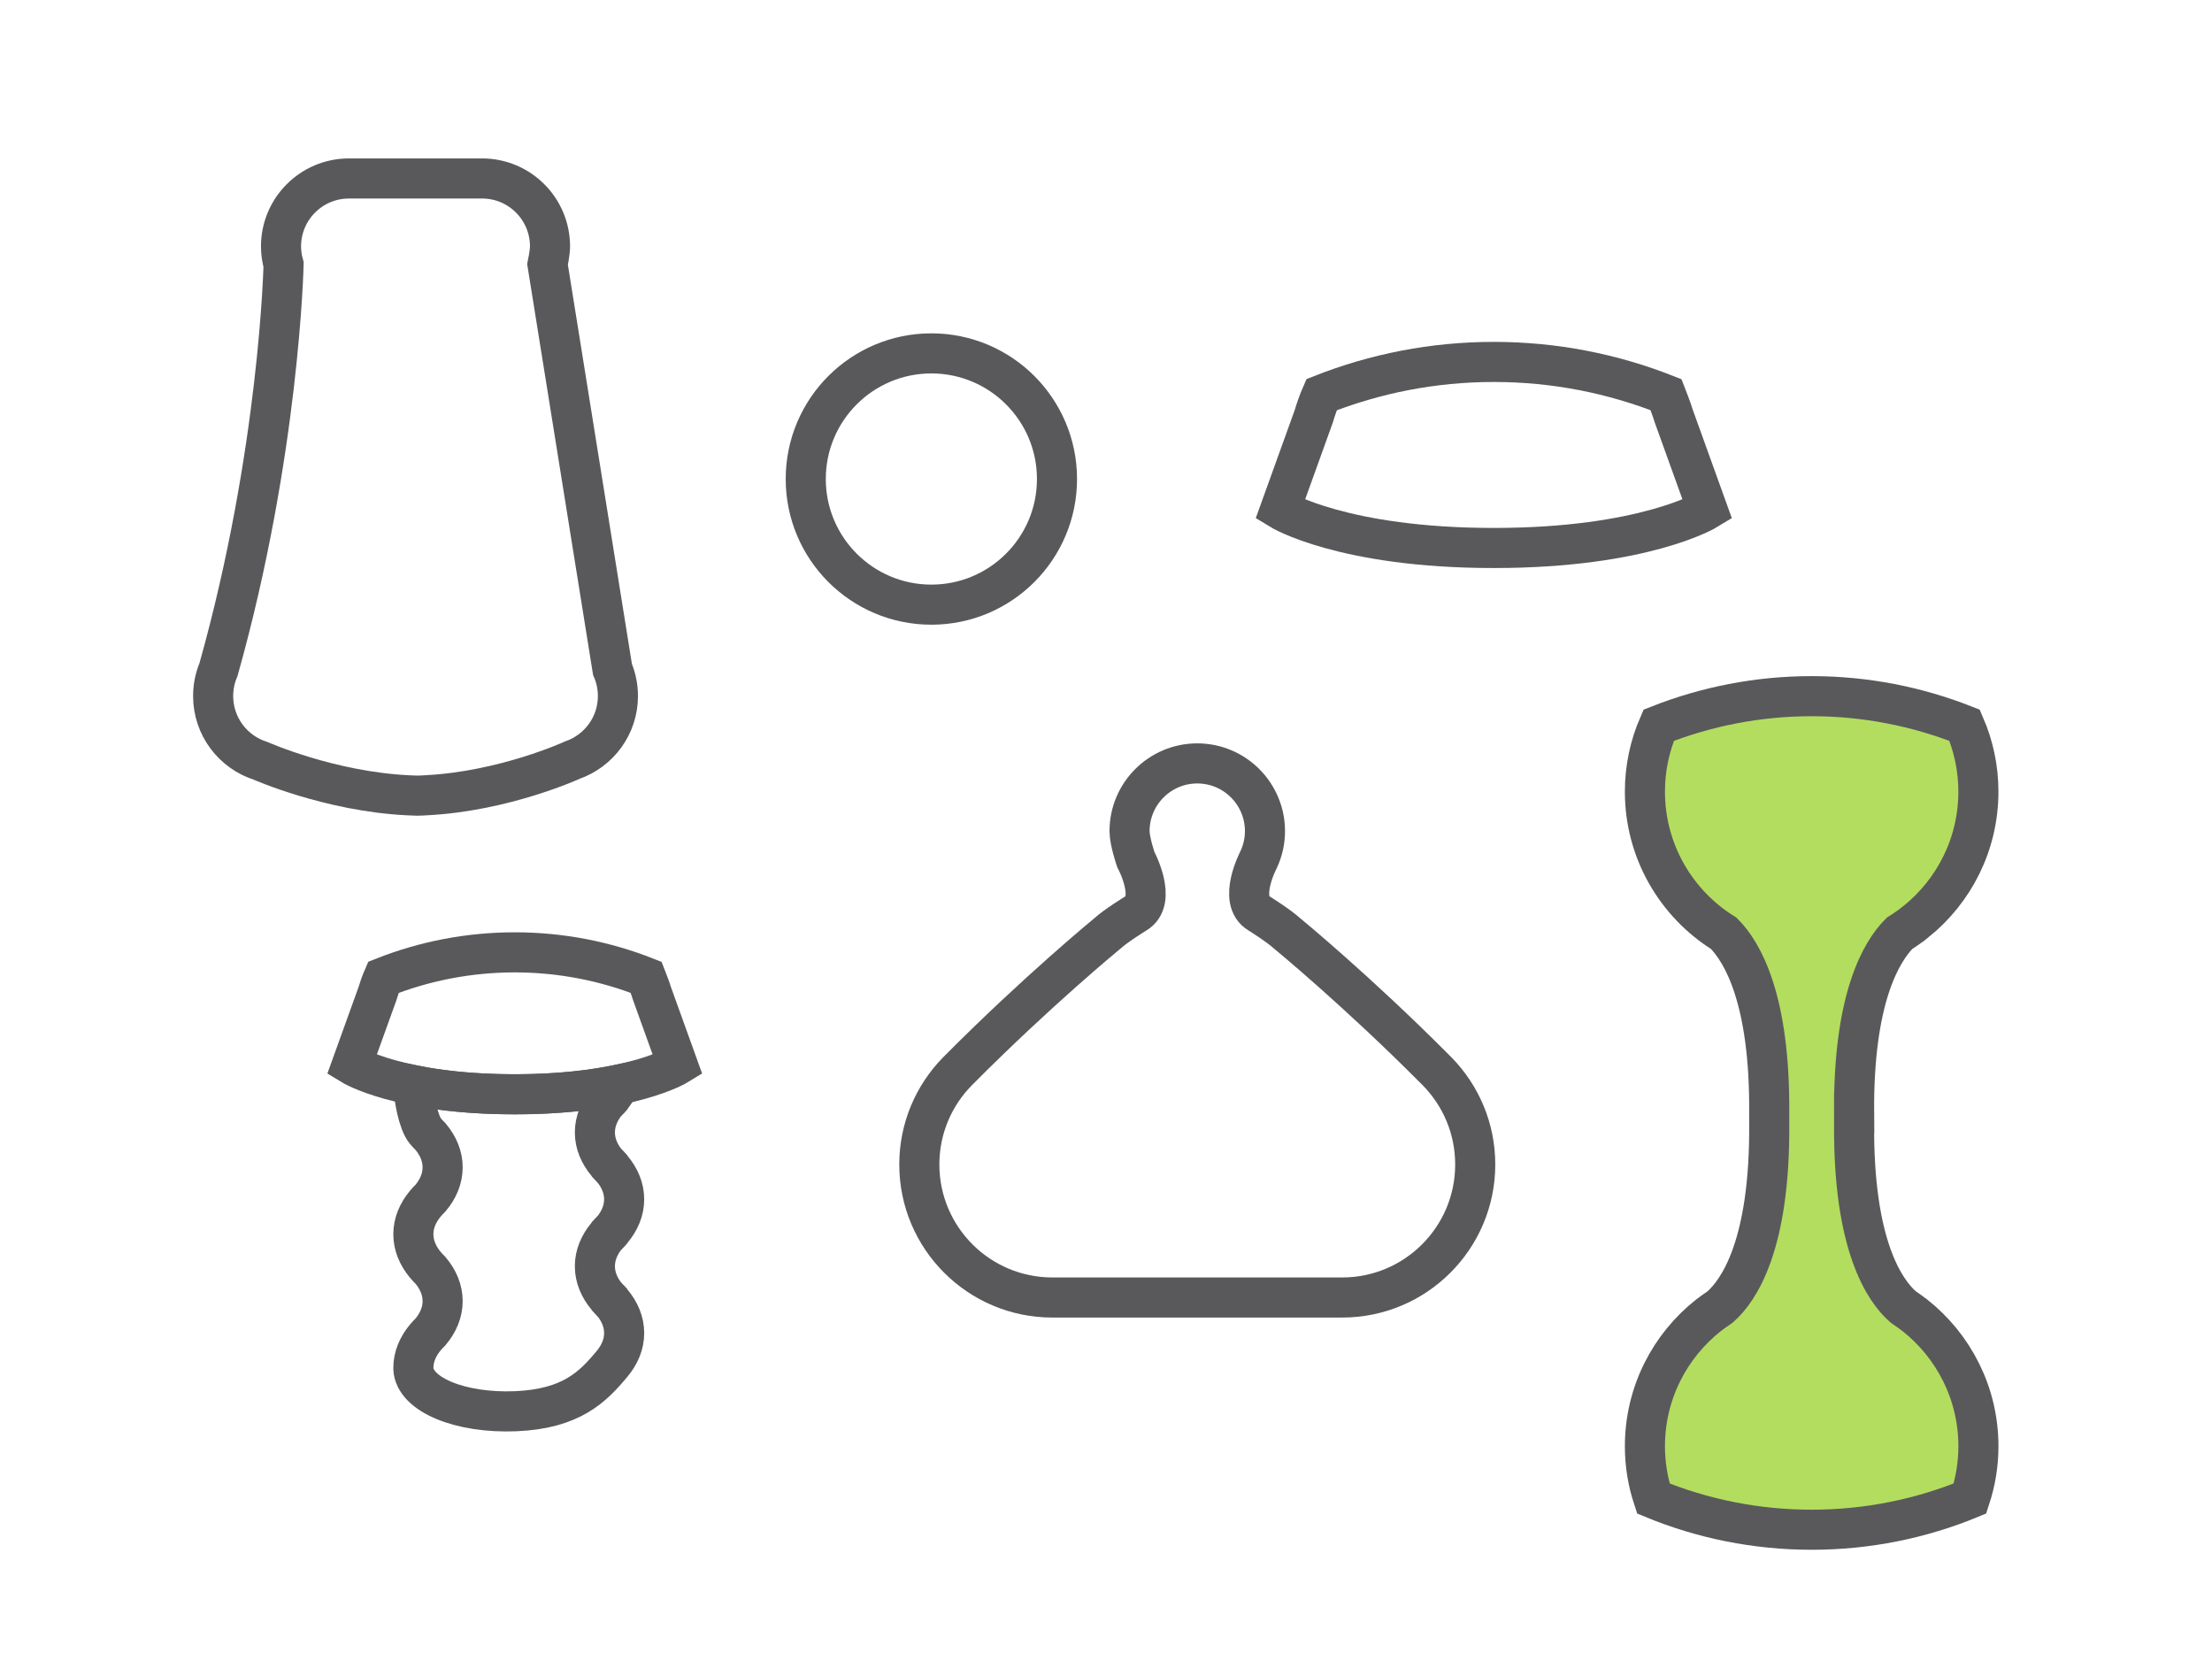
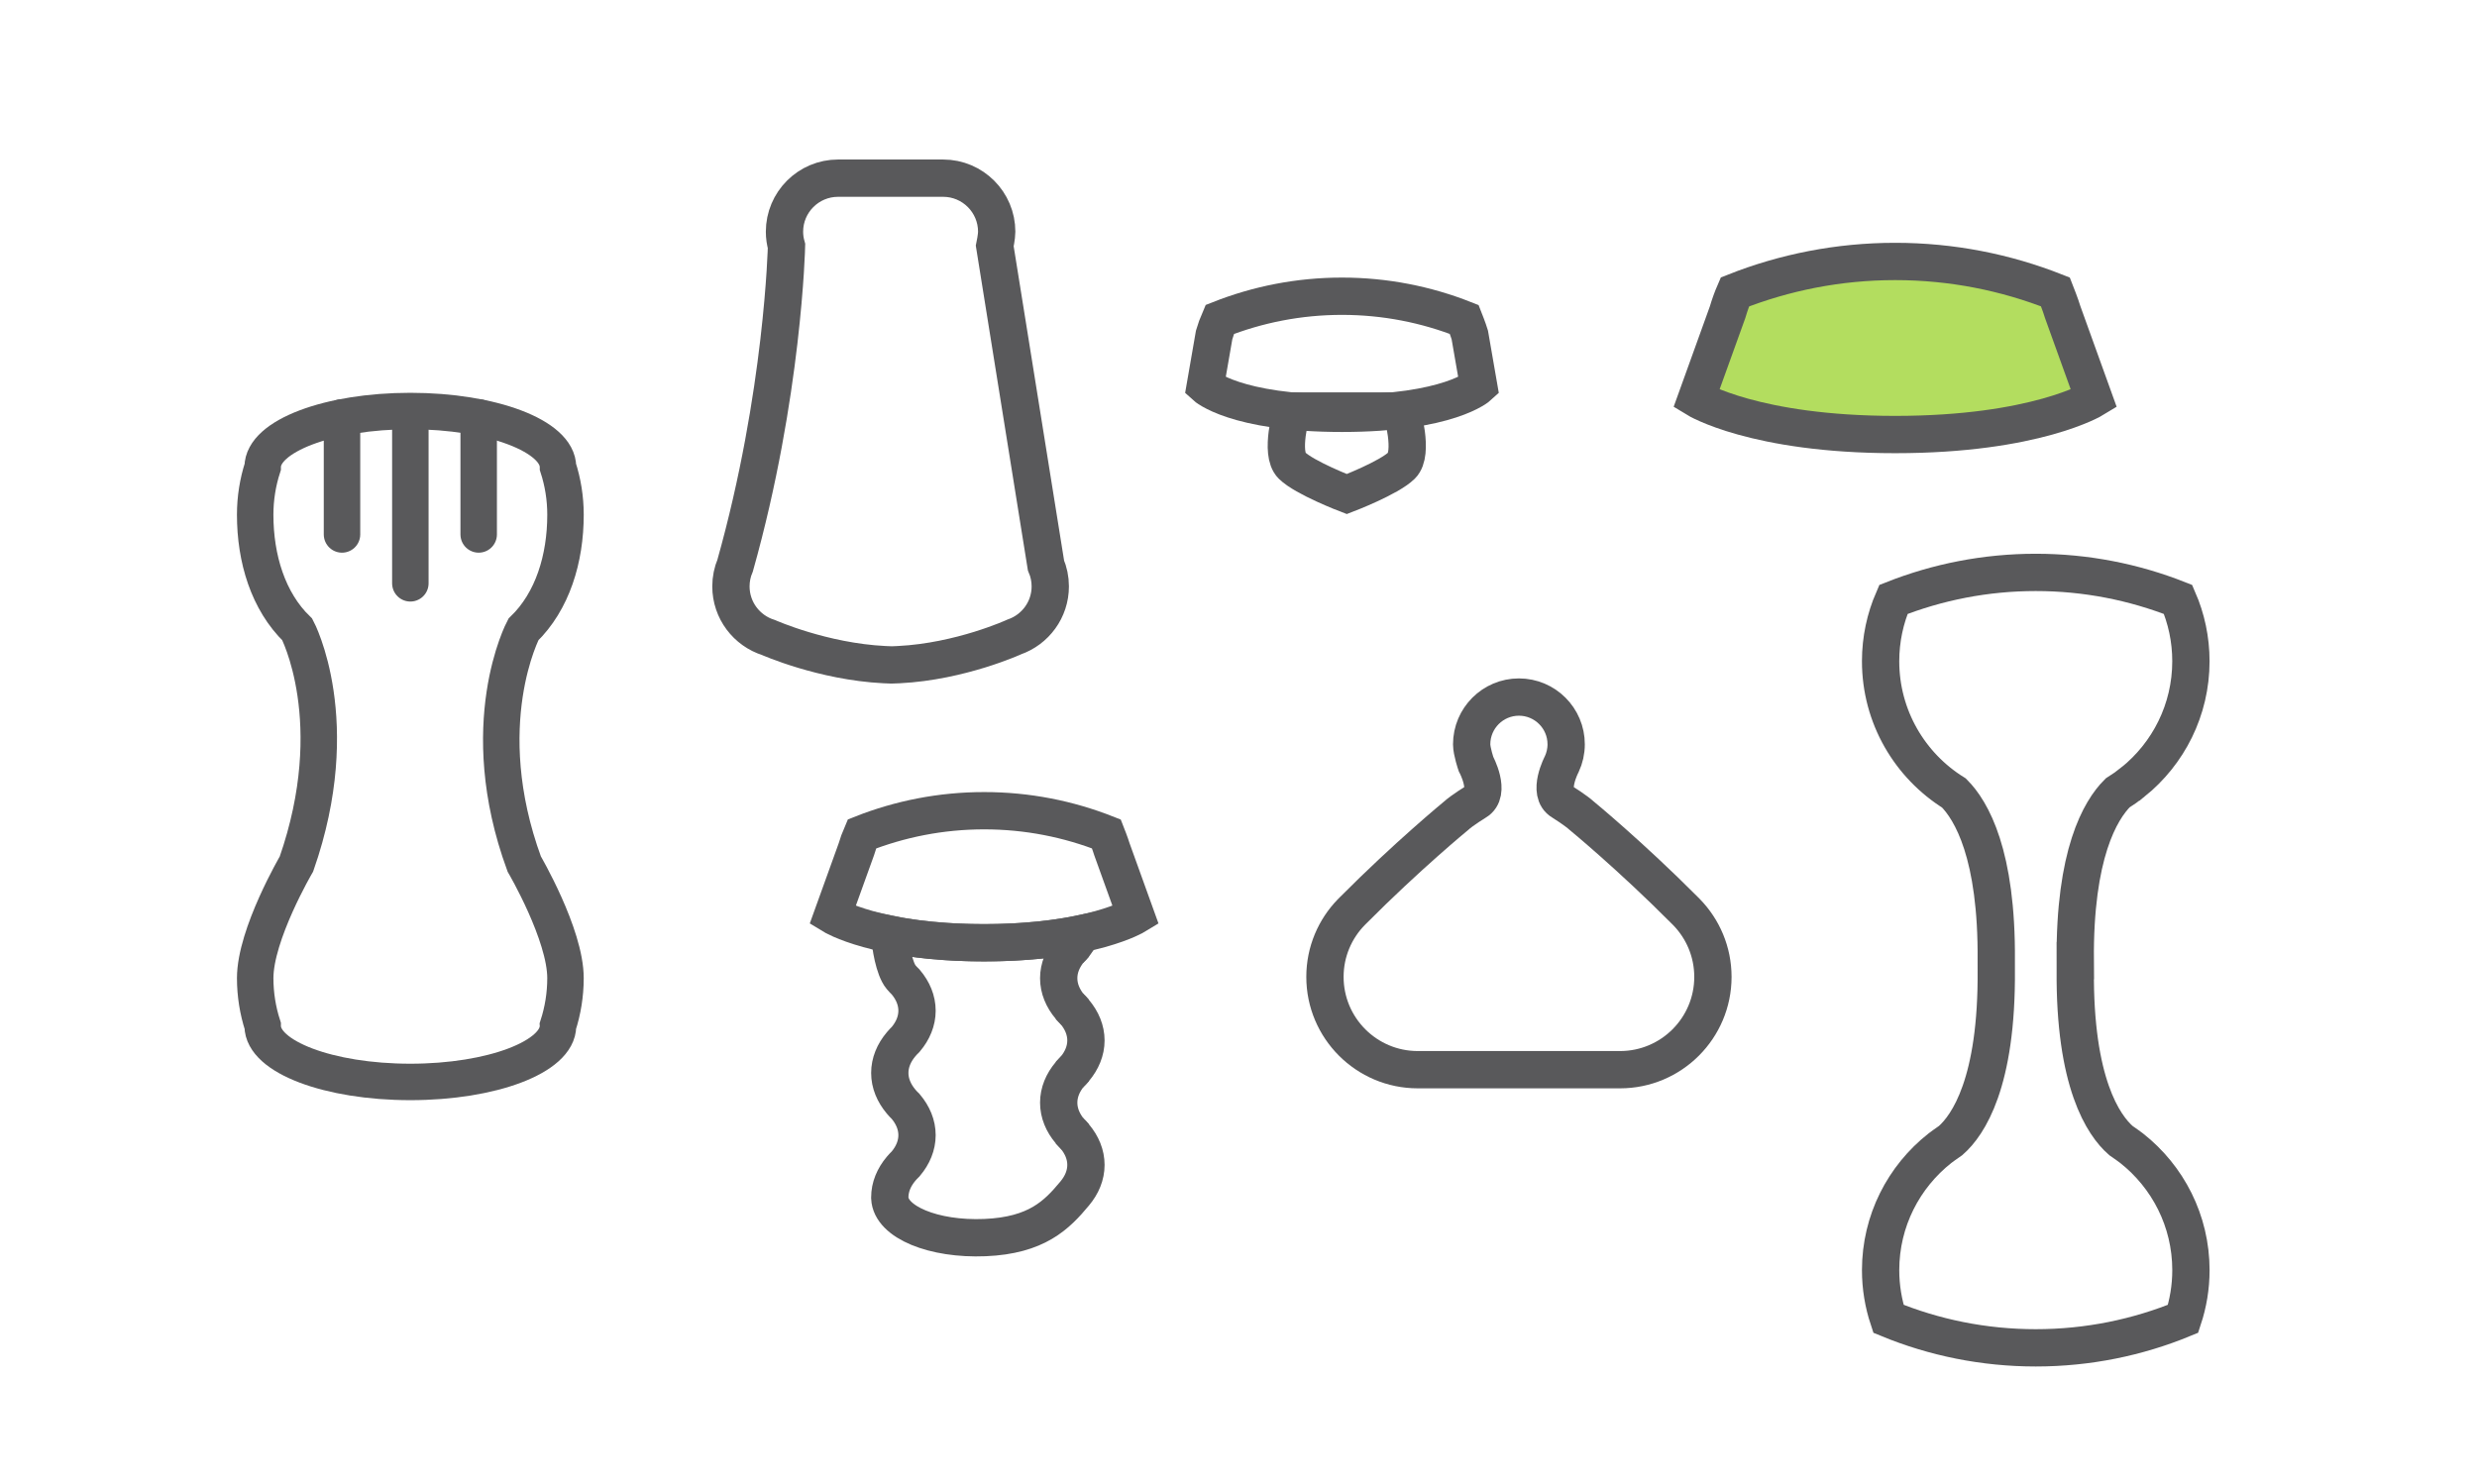
- <svg xmlns="http://www.w3.org/2000/svg" version="1.1" id="Layer_1" x="0px" y="0px" width="551.786px" height="417.857px" viewBox="0 0 551.786 417.857" enable-background="new 0 0 551.786 417.857" xml:space="preserve">
+ <svg xmlns="http://www.w3.org/2000/svg" version="1.1" id="Layer_1" x="0px" y="0px" width="664.033px" height="397.686px" viewBox="0 0 664.033 397.686" enable-background="new 0 0 664.033 397.686" xml:space="preserve">
+   <path fill="#B3DD5F" class="ex1" stroke="#59595B" stroke-width="10" stroke-miterlimit="10" d="M552.975,83.705  c-0.55-1.857-1.959-5.434-1.959-5.434c-13.301-5.252-27.785-8.169-42.962-8.169c-15.173,0-29.657,2.917-42.962,8.169  c-0.763,1.75-1.411,3.568-1.961,5.434l-8.368,23.217c0,0,15.639,9.587,53.291,9.587c37.657,0,53.287-9.587,53.287-9.587  L552.975,83.705z" />
  <g>
+     <path fill="none" stroke="#59595B" stroke-width="10" stroke-miterlimit="10" d="M298.095,227.742   c-0.419-1.416-1.495-4.145-1.495-4.145c-10.146-4.006-21.194-6.23-32.772-6.23c-11.576,0-22.624,2.225-32.773,6.23   c-0.583,1.336-1.078,2.725-1.497,4.145l-6.384,17.711c0,0,11.931,7.314,40.654,7.314c28.727,0,40.65-7.314,40.65-7.314   L298.095,227.742z" />
    <g>
      <g>
-         <path fill="none" stroke="#59595B" stroke-width="10" stroke-miterlimit="10" d="M417.553,103.876     c-0.55-1.857-1.959-5.434-1.959-5.434c-13.301-5.252-27.785-8.169-42.962-8.169c-15.173,0-29.657,2.917-42.962,8.169     c-0.763,1.75-1.411,3.568-1.961,5.434l-8.368,23.217c0,0,15.639,9.587,53.291,9.587c37.657,0,53.287-9.587,53.287-9.587     L417.553,103.876z" />
-         <g>
-           <path fill="none" stroke="#59595B" stroke-width="10" stroke-miterlimit="10" d="M162.673,247.913      c-0.419-1.416-1.495-4.145-1.495-4.145c-10.146-4.006-21.194-6.23-32.772-6.23c-11.576,0-22.624,2.225-32.773,6.23      c-0.583,1.336-1.078,2.725-1.497,4.145l-6.384,17.711c0,0,11.931,7.314,40.654,7.314c28.727,0,40.65-7.314,40.65-7.314      L162.673,247.913z" />
-           <g>
-             <g>
-               <path fill-rule="evenodd" clip-rule="evenodd" fill="none" stroke="#59595B" stroke-width="10" stroke-miterlimit="10" d="        M151.422,290.124c0.448,0.434,0.865,0.881,1.248,1.337C152.224,291.028,151.805,290.581,151.422,290.124z" />
-               <path fill-rule="evenodd" clip-rule="evenodd" fill="none" stroke="#59595B" stroke-width="10" stroke-miterlimit="10" d="        M151.42,274.78c0.385-0.459,0.804-0.906,1.252-1.34C152.292,273.899,151.871,274.345,151.42,274.78z" />
-               <path fill-rule="evenodd" clip-rule="evenodd" fill="none" stroke="#59595B" stroke-width="10" stroke-miterlimit="10" d="        M151.42,323.493c0.45,0.432,0.871,0.881,1.252,1.338C152.224,324.403,151.805,323.954,151.42,323.493z" />
-               <path fill-rule="evenodd" clip-rule="evenodd" fill="none" stroke="#59595B" stroke-width="10" stroke-miterlimit="10" d="        M151.422,308.147c0.383-0.461,0.802-0.904,1.248-1.334C152.288,307.272,151.871,307.716,151.422,308.147z" />
-             </g>
-           </g>
-           <path fill="none" stroke="#59595B" stroke-width="10" stroke-miterlimit="10" d="M154.476,270.502      c-6.365,1.341-14.962,2.437-26.07,2.437c-10.771,0-18.982-0.984-25.287-2.271c0.095,2.978,1.175,9.288,3.018,11.481      c0.384,0.461,0.805,0.904,1.254,1.338c1.928,2.299,3.023,4.904,3.023,7.674c0,2.766-1.096,5.373-3.025,7.673      c-0.447,0.429-0.865,0.876-1.25,1.336c-1.929,2.3-3.025,4.907-3.025,7.675c0,2.766,1.097,5.373,3.025,7.676      c0.385,0.459,0.803,0.904,1.25,1.334c1.93,2.303,3.025,4.906,3.025,7.672c0,2.771-1.096,5.375-3.023,7.676      c-0.449,0.436-0.87,0.882-1.254,1.338c-1.929,2.299-3.023,4.902-3.023,7.674v0.163c0.271,6.444,11.705,11.196,25.538,10.614      c13.832-0.586,19.22-6.031,24.021-11.811c1.929-2.301,3.023-4.904,3.023-7.676c0-2.77-1.094-5.378-3.023-7.674      c-0.383-0.457-0.804-0.906-1.253-1.338c-1.928-2.299-3.024-4.904-3.024-7.676c0-2.766,1.097-5.371,3.025-7.67      c0.448-0.432,0.865-0.875,1.25-1.334c1.929-2.305,3.025-4.912,3.025-7.676c0-2.77-1.096-5.377-3.025-7.677      c-0.385-0.456-0.802-0.903-1.25-1.337c-1.929-2.297-3.025-4.906-3.025-7.672c0-2.771,1.097-5.375,3.024-7.672      c0.449-0.436,0.87-0.881,1.253-1.34C153.82,271.95,154.476,270.502,154.476,270.502z" />
-         </g>
-         <circle fill="none" stroke="#59595B" stroke-width="10" stroke-miterlimit="10" cx="232.331" cy="119.479" r="31.336" />
-         <path fill="#B3DD5F" stroke="#59595B" stroke-width="10" stroke-miterlimit="10" d="M477.636,328.045     c0,0-2.083-1.554-2.934-2.108c-4.61-4.057-12.449-15.42-12.192-45.752c0,0-0.007-1.609-0.007-2.455l0,0h0.004     c-0.238-28.533,6.687-40.281,11.345-44.951c1.428-0.891,2.796-1.86,4.099-2.908h0.005c9.479-7.631,15.555-19.312,15.555-32.42     c0-5.885-1.232-11.481-3.439-16.557c-11.816-4.66-24.68-7.252-38.154-7.252c-13.48,0-26.341,2.592-38.158,7.252     c-2.205,5.076-3.435,10.672-3.435,16.557c0,14.917,7.866,27.998,19.67,35.343c4.658,4.679,11.574,16.427,11.336,44.937     c0,0.846,0.002,2.455,0.002,2.455c0.252,30.324-7.585,41.688-12.192,45.748c-0.851,0.559-2.934,2.112-2.934,2.112     c-9.663,7.625-15.879,19.427-15.879,32.677c0,4.557,0.745,8.945,2.103,13.047c12.177,5.006,25.502,7.781,39.487,7.781     c13.988,0,27.315-2.775,39.495-7.785c1.354-4.102,2.104-8.486,2.104-13.043C493.515,347.472,487.298,335.67,477.636,328.045z" />
-         <path fill="none" stroke="#59595B" stroke-width="10" stroke-miterlimit="10" d="M358.572,267.3c0,0-0.374-0.382-0.556-0.557     c-19.484-19.594-36.87-33.866-36.87-33.866c-2.148-1.978-7.061-5.043-7.061-5.043c-5.528-3.231-0.093-13.481-0.093-13.481     c0.993-2.15,1.556-4.532,1.556-7.051c0-9.318-7.564-16.889-16.889-16.889c-9.321,0-16.891,7.571-16.891,16.889     c0,2.53,1.561,7.078,1.561,7.078s5.526,10.223,0,13.455c0,0-5.012,3.065-7.155,5.043c0,0-17.399,14.282-36.883,33.88     c-0.172,0.161-0.34,0.334-0.51,0.508c-0.009,0.012-0.029,0.035-0.029,0.035c-5.828,5.975-9.426,14.143-9.426,23.146     c0,18.314,14.864,33.179,33.177,33.179h72.313c18.312,0,33.181-14.864,33.181-33.179     C367.998,281.442,364.399,273.278,358.572,267.3z" />
-         <path fill="none" stroke="#59595B" stroke-width="10" stroke-miterlimit="10" d="M154.143,173.61c0-2.36-0.486-4.608-1.358-6.646     L136.583,65.966c0,0,0.62-2.949,0.62-4.508c0-9.352-7.589-16.943-16.937-16.943H87.04c-9.349,0-16.939,7.591-16.939,16.939     c0,1.578,0.231,3.096,0.637,4.543c0,0-1.023,46.902-16.232,101.005l0,0c-0.865,2.028-1.339,4.265-1.339,6.61     c0,7.582,4.993,14.006,11.87,16.166c0.087,0.035,17.138,7.607,36.664,8.582c0.753,0.053,2.276,0.092,2.276,0.092l0,0     c0.767,0,1.527-0.039,2.278-0.092c19.58-0.978,36.511-8.766,36.511-8.766C149.384,187.288,154.143,181.007,154.143,173.61z" />
+         <path fill-rule="evenodd" clip-rule="evenodd" fill="none" stroke="#59595B" stroke-width="10" stroke-miterlimit="10" d="     M286.844,269.953c0.448,0.434,0.865,0.881,1.248,1.337C287.646,270.857,287.227,270.41,286.844,269.953z" />
+         <path fill-rule="evenodd" clip-rule="evenodd" fill="none" stroke="#59595B" stroke-width="10" stroke-miterlimit="10" d="     M286.842,254.609c0.385-0.459,0.804-0.906,1.252-1.34C287.713,253.728,287.292,254.173,286.842,254.609z" />
+         <path fill-rule="evenodd" clip-rule="evenodd" fill="none" stroke="#59595B" stroke-width="10" stroke-miterlimit="10" d="     M286.842,303.322c0.45,0.432,0.871,0.881,1.252,1.338C287.646,304.232,287.227,303.783,286.842,303.322z" />
+         <path fill-rule="evenodd" clip-rule="evenodd" fill="none" stroke="#59595B" stroke-width="10" stroke-miterlimit="10" d="     M286.844,287.976c0.383-0.461,0.802-0.904,1.248-1.334C287.709,287.101,287.292,287.544,286.844,287.976z" />
      </g>
    </g>
+     <path fill="none" stroke="#59595B" stroke-width="10" stroke-miterlimit="10" d="M289.897,250.331   c-6.365,1.341-14.962,2.437-26.07,2.437c-10.771,0-18.982-0.984-25.287-2.271c0.095,2.978,1.175,9.288,3.018,11.481   c0.384,0.461,0.805,0.904,1.254,1.338c1.928,2.299,3.023,4.904,3.023,7.674c0,2.766-1.096,5.373-3.025,7.673   c-0.447,0.429-0.865,0.876-1.25,1.336c-1.929,2.3-3.025,4.907-3.025,7.675c0,2.766,1.097,5.373,3.025,7.676   c0.385,0.459,0.803,0.904,1.25,1.334c1.93,2.303,3.025,4.906,3.025,7.672c0,2.771-1.096,5.375-3.023,7.676   c-0.449,0.436-0.87,0.882-1.254,1.338c-1.929,2.299-3.023,4.902-3.023,7.674v0.163c0.271,6.444,11.705,11.196,25.538,10.614   c13.832-0.586,19.22-6.031,24.021-11.811c1.929-2.301,3.023-4.904,3.023-7.676c0-2.77-1.094-5.378-3.023-7.674   c-0.383-0.457-0.804-0.906-1.253-1.338c-1.928-2.299-3.024-4.904-3.024-7.676c0-2.766,1.097-5.371,3.025-7.67   c0.448-0.432,0.865-0.875,1.25-1.334c1.929-2.305,3.025-4.912,3.025-7.676c0-2.77-1.096-5.377-3.025-7.677   c-0.385-0.456-0.802-0.903-1.25-1.337c-1.929-2.297-3.025-4.906-3.025-7.672c0-2.771,1.097-5.375,3.024-7.672   c0.449-0.436,0.87-0.881,1.253-1.34C289.242,251.779,289.897,250.331,289.897,250.331z" />
+   </g>
+   <path fill="none" class="ex2 ex4" stroke="#59595B" stroke-width="10" stroke-miterlimit="10" d="M571.462,307.874c0,0-2.083-1.554-2.934-2.108  c-4.61-4.057-12.449-15.42-12.192-45.752c0,0-0.007-1.609-0.007-2.455l0,0h0.004c-0.238-28.533,6.687-40.281,11.345-44.951  c1.428-0.891,2.796-1.86,4.099-2.908h0.005c9.479-7.631,15.555-19.312,15.555-32.42c0-5.885-1.232-11.481-3.439-16.557  c-11.816-4.66-24.68-7.252-38.154-7.252c-13.48,0-26.341,2.592-38.158,7.252c-2.205,5.076-3.435,10.672-3.435,16.557  c0,14.917,7.866,27.998,19.67,35.343c4.658,4.679,11.574,16.427,11.336,44.937c0,0.846,0.002,2.455,0.002,2.455  c0.252,30.324-7.585,41.688-12.192,45.748c-0.851,0.559-2.934,2.112-2.934,2.112c-9.663,7.625-15.879,19.427-15.879,32.677  c0,4.557,0.745,8.945,2.103,13.047c12.177,5.006,25.502,7.781,39.487,7.781c13.988,0,27.315-2.775,39.495-7.785  c1.354-4.102,2.104-8.486,2.104-13.043C587.341,327.3,581.125,315.499,571.462,307.874z" />
+   <path fill="none" class="ex3" stroke="#59595B" stroke-width="10" stroke-miterlimit="10" d="M452.125,244.558c0,0-0.28-0.287-0.416-0.418  c-14.613-14.695-27.653-25.398-27.653-25.398c-1.611-1.484-5.295-3.783-5.295-3.783c-4.146-2.424-0.069-10.111-0.069-10.111  c0.744-1.612,1.166-3.398,1.166-5.288c0-6.988-5.673-12.667-12.666-12.667c-6.991,0-12.668,5.678-12.668,12.667  c0,1.897,1.17,5.309,1.17,5.309s4.145,7.667,0,10.091c0,0-3.759,2.299-5.366,3.783c0,0-13.05,10.711-27.662,25.409  c-0.129,0.12-0.255,0.251-0.382,0.381c-0.006,0.009-0.022,0.026-0.022,0.026c-4.371,4.48-7.069,10.607-7.069,17.359  c0,13.736,11.148,24.885,24.883,24.885h54.234c13.734,0,24.886-11.148,24.886-24.885  C459.194,255.166,456.496,249.042,452.125,244.558z" />
+   <path fill="none" class="ex3" stroke="#59595B" stroke-width="10" stroke-miterlimit="10" d="M281.557,157.219c0-2-0.412-3.907-1.152-5.635  L266.67,65.956c0,0,0.525-2.5,0.525-3.822c0-7.929-6.434-14.365-14.359-14.365h-28.171c-7.926,0-14.361,6.436-14.361,14.362  c0,1.338,0.196,2.625,0.54,3.852c0,0-0.868,39.765-13.762,85.634l0,0c-0.733,1.719-1.135,3.615-1.135,5.604  c0,6.428,4.233,11.875,10.064,13.706c0.074,0.03,14.53,6.45,31.084,7.276c0.639,0.044,1.93,0.078,1.93,0.078l0,0  c0.65,0,1.294-0.033,1.931-0.078c16.601-0.83,30.955-7.432,30.955-7.432C277.522,168.815,281.557,163.49,281.557,157.219z" />
+   <g>
+     <path fill="none" stroke="#59595B" stroke-width="9.775" stroke-miterlimit="10" d="M140.535,231.652   c-13.72-37.44-0.218-62.879-0.218-62.879c7.823-7.563,11.283-19.021,11.283-30.755c0-4.462-0.71-8.757-2.013-12.786   c0-0.001,0-0.001,0-0.002c0-8.297-17.722-15.024-39.584-15.024c-21.86,0-39.583,6.727-39.583,15.024c0,0.001,0,0.003,0,0.005   c-1.302,4.029-2.012,8.323-2.012,12.784c0,11.734,3.46,23.191,11.283,30.755c0,0,13.123,24.688-0.218,62.879   c0,0-11.062,18.876-11.062,30.6c0,4.45,0.715,8.737,2.013,12.756c0,0.019-0.004,0.037-0.004,0.056   c0,8.297,17.723,15.023,39.583,15.023c21.862,0,39.584-6.727,39.584-15.023c0-0.018-0.003-0.035-0.004-0.053   c1.299-4.02,2.014-8.308,2.014-12.759C151.598,250.528,140.535,231.652,140.535,231.652z" />
+     <line fill="none" stroke="#59595B" stroke-width="9.775" stroke-linecap="round" stroke-miterlimit="10" x1="91.684" y1="111.913" x2="91.684" y2="143.295" />
+     <line fill="none" stroke="#59595B" stroke-width="9.775" stroke-linecap="round" stroke-miterlimit="10" x1="110.005" y1="111.913" x2="110.005" y2="156.4" />
+     <line fill="none" stroke="#59595B" stroke-width="9.775" stroke-linecap="round" stroke-miterlimit="10" x1="128.326" y1="111.913" x2="128.326" y2="143.295" />
+   </g>
+   <g>
+     <path fill="none" stroke="#59595B" stroke-width="10" stroke-miterlimit="10" d="M394.023,89.799   c-0.42-1.416-1.496-4.145-1.496-4.145c-10.145-4.006-21.194-6.23-32.772-6.23c-11.576,0-22.624,2.225-32.773,6.23   c-0.583,1.336-1.078,2.725-1.497,4.145l-2.38,13.707c0,0,7.927,7.314,36.65,7.314c28.727,0,36.647-7.314,36.647-7.314   L394.023,89.799z" />
+     <path fill="none" stroke="#59595B" stroke-width="10" stroke-miterlimit="10" d="M375.749,110.206h-14.705H346.34   c0,0-3.372,11.264,0,14.597s14.705,7.667,14.705,7.667s11.333-4.333,14.705-7.667S375.749,110.206,375.749,110.206z" />
  </g>
</svg>
